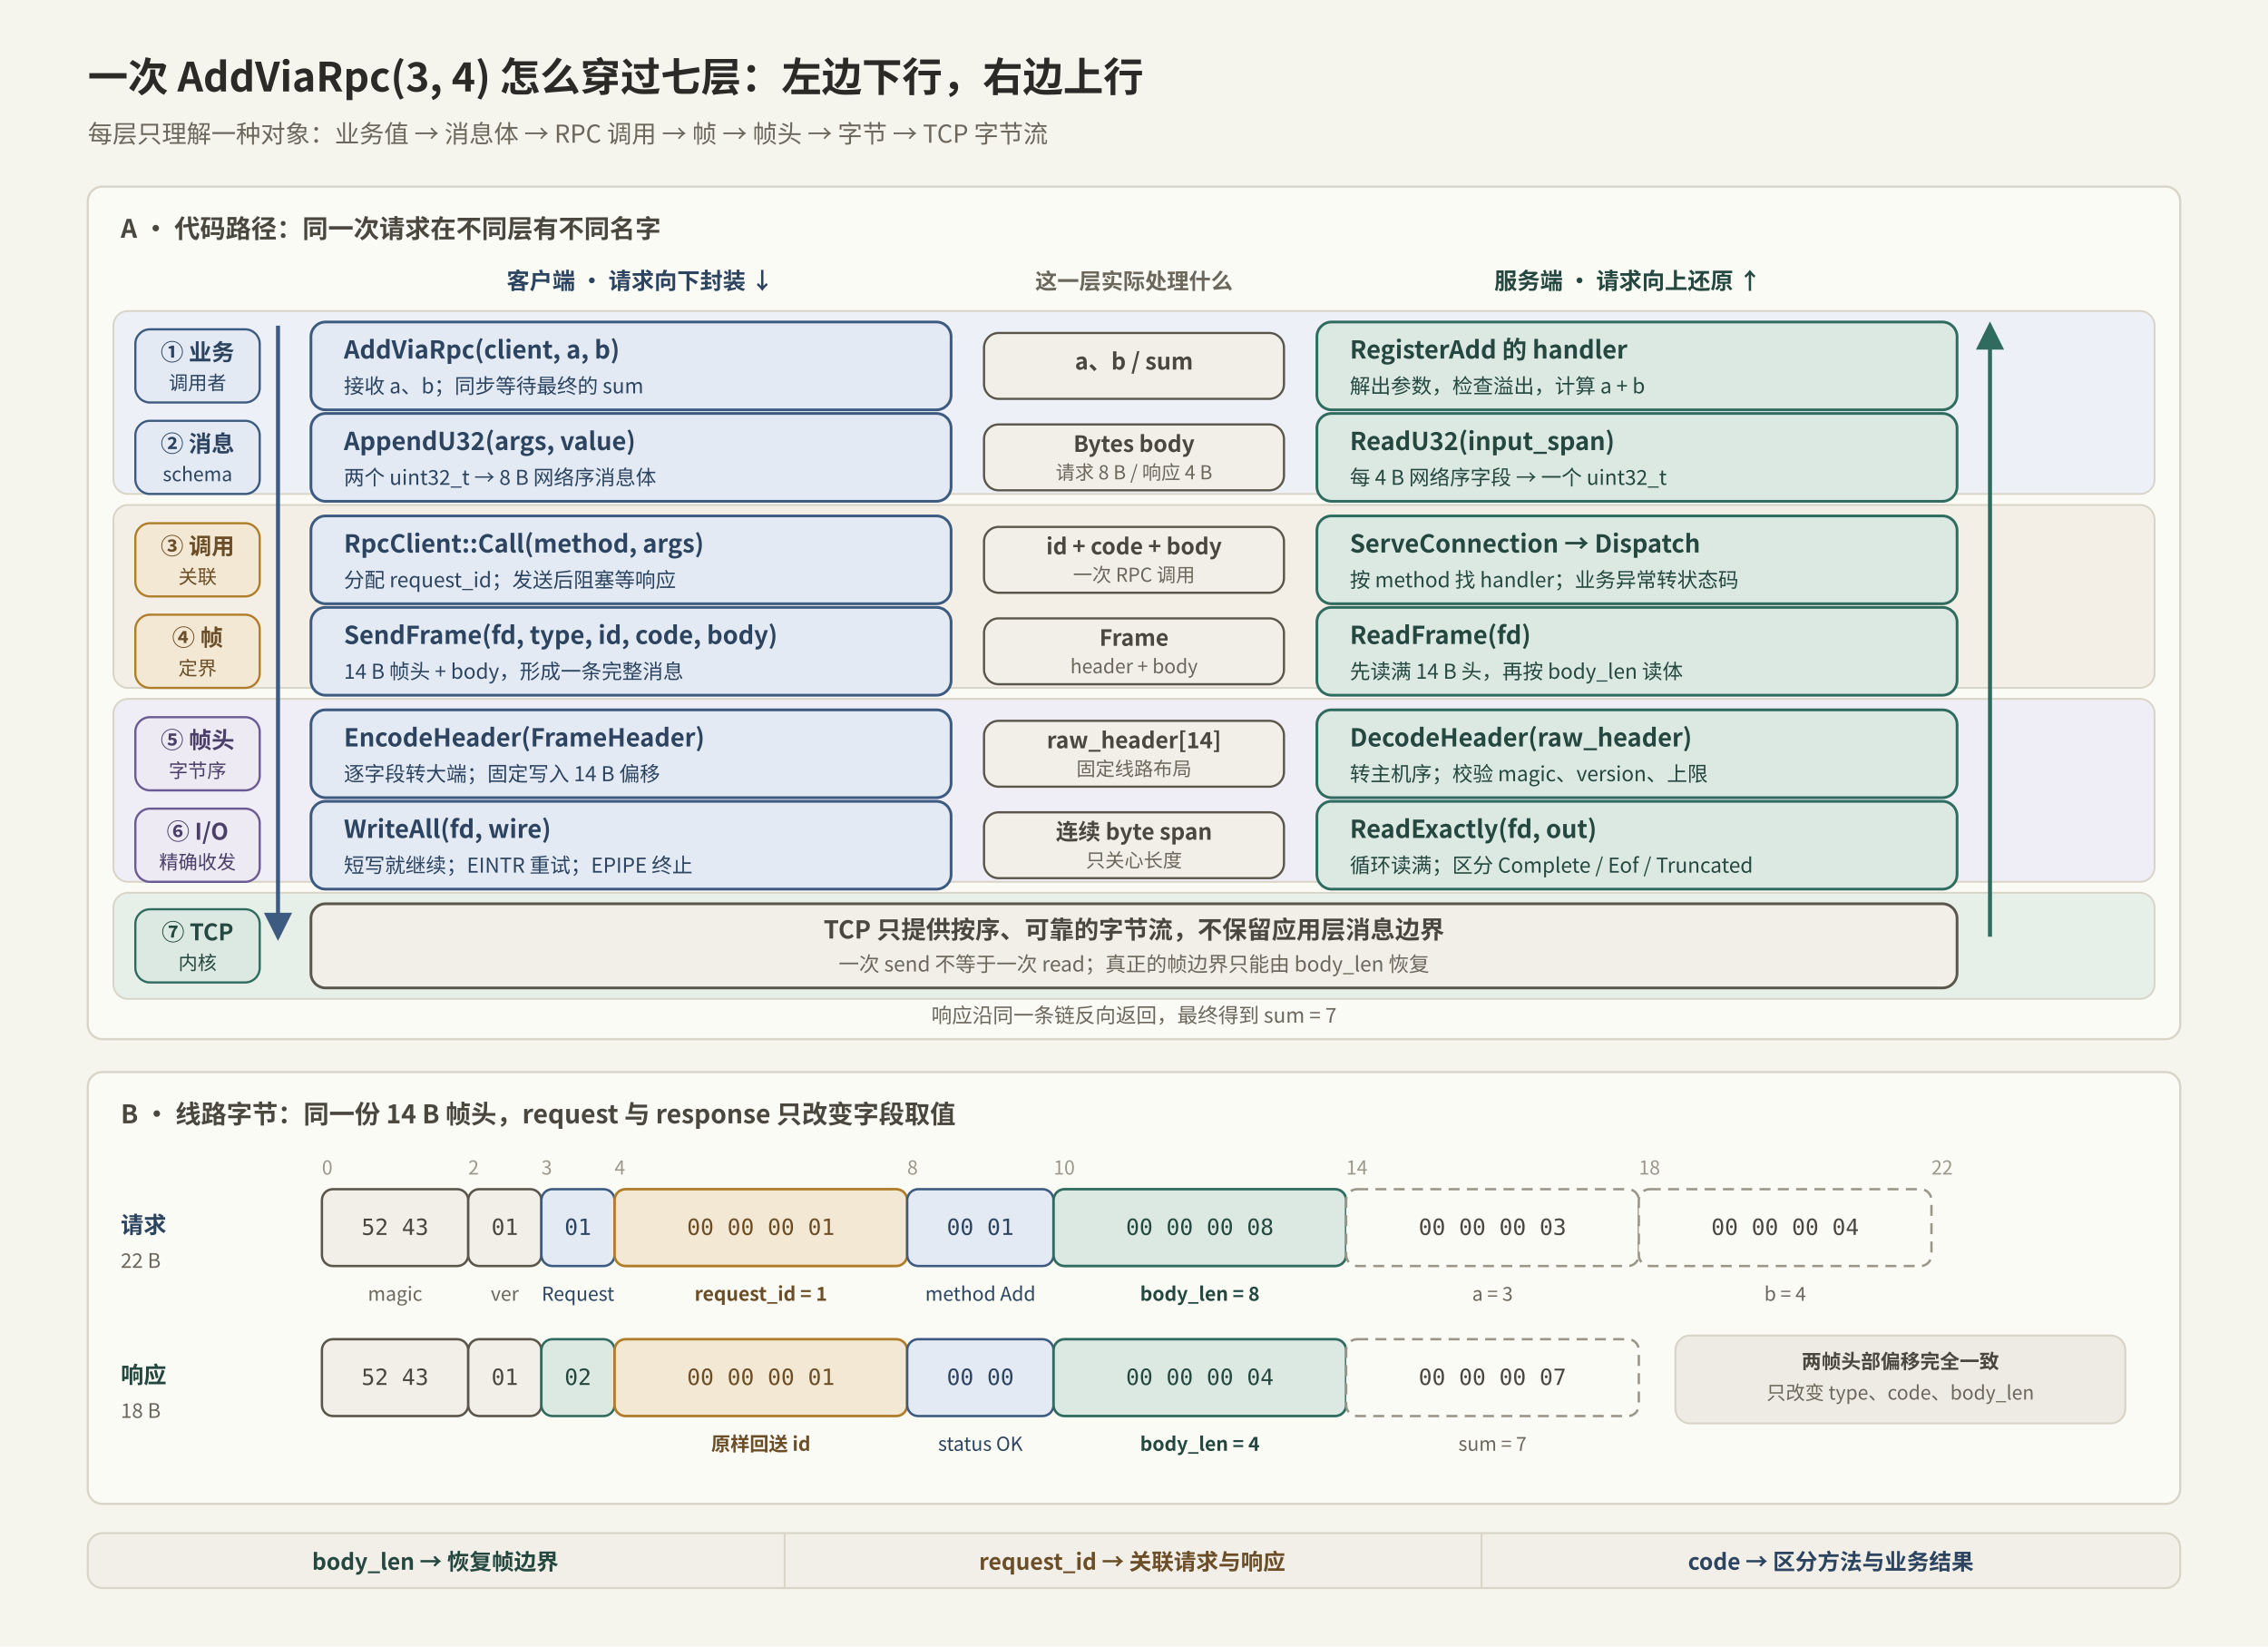
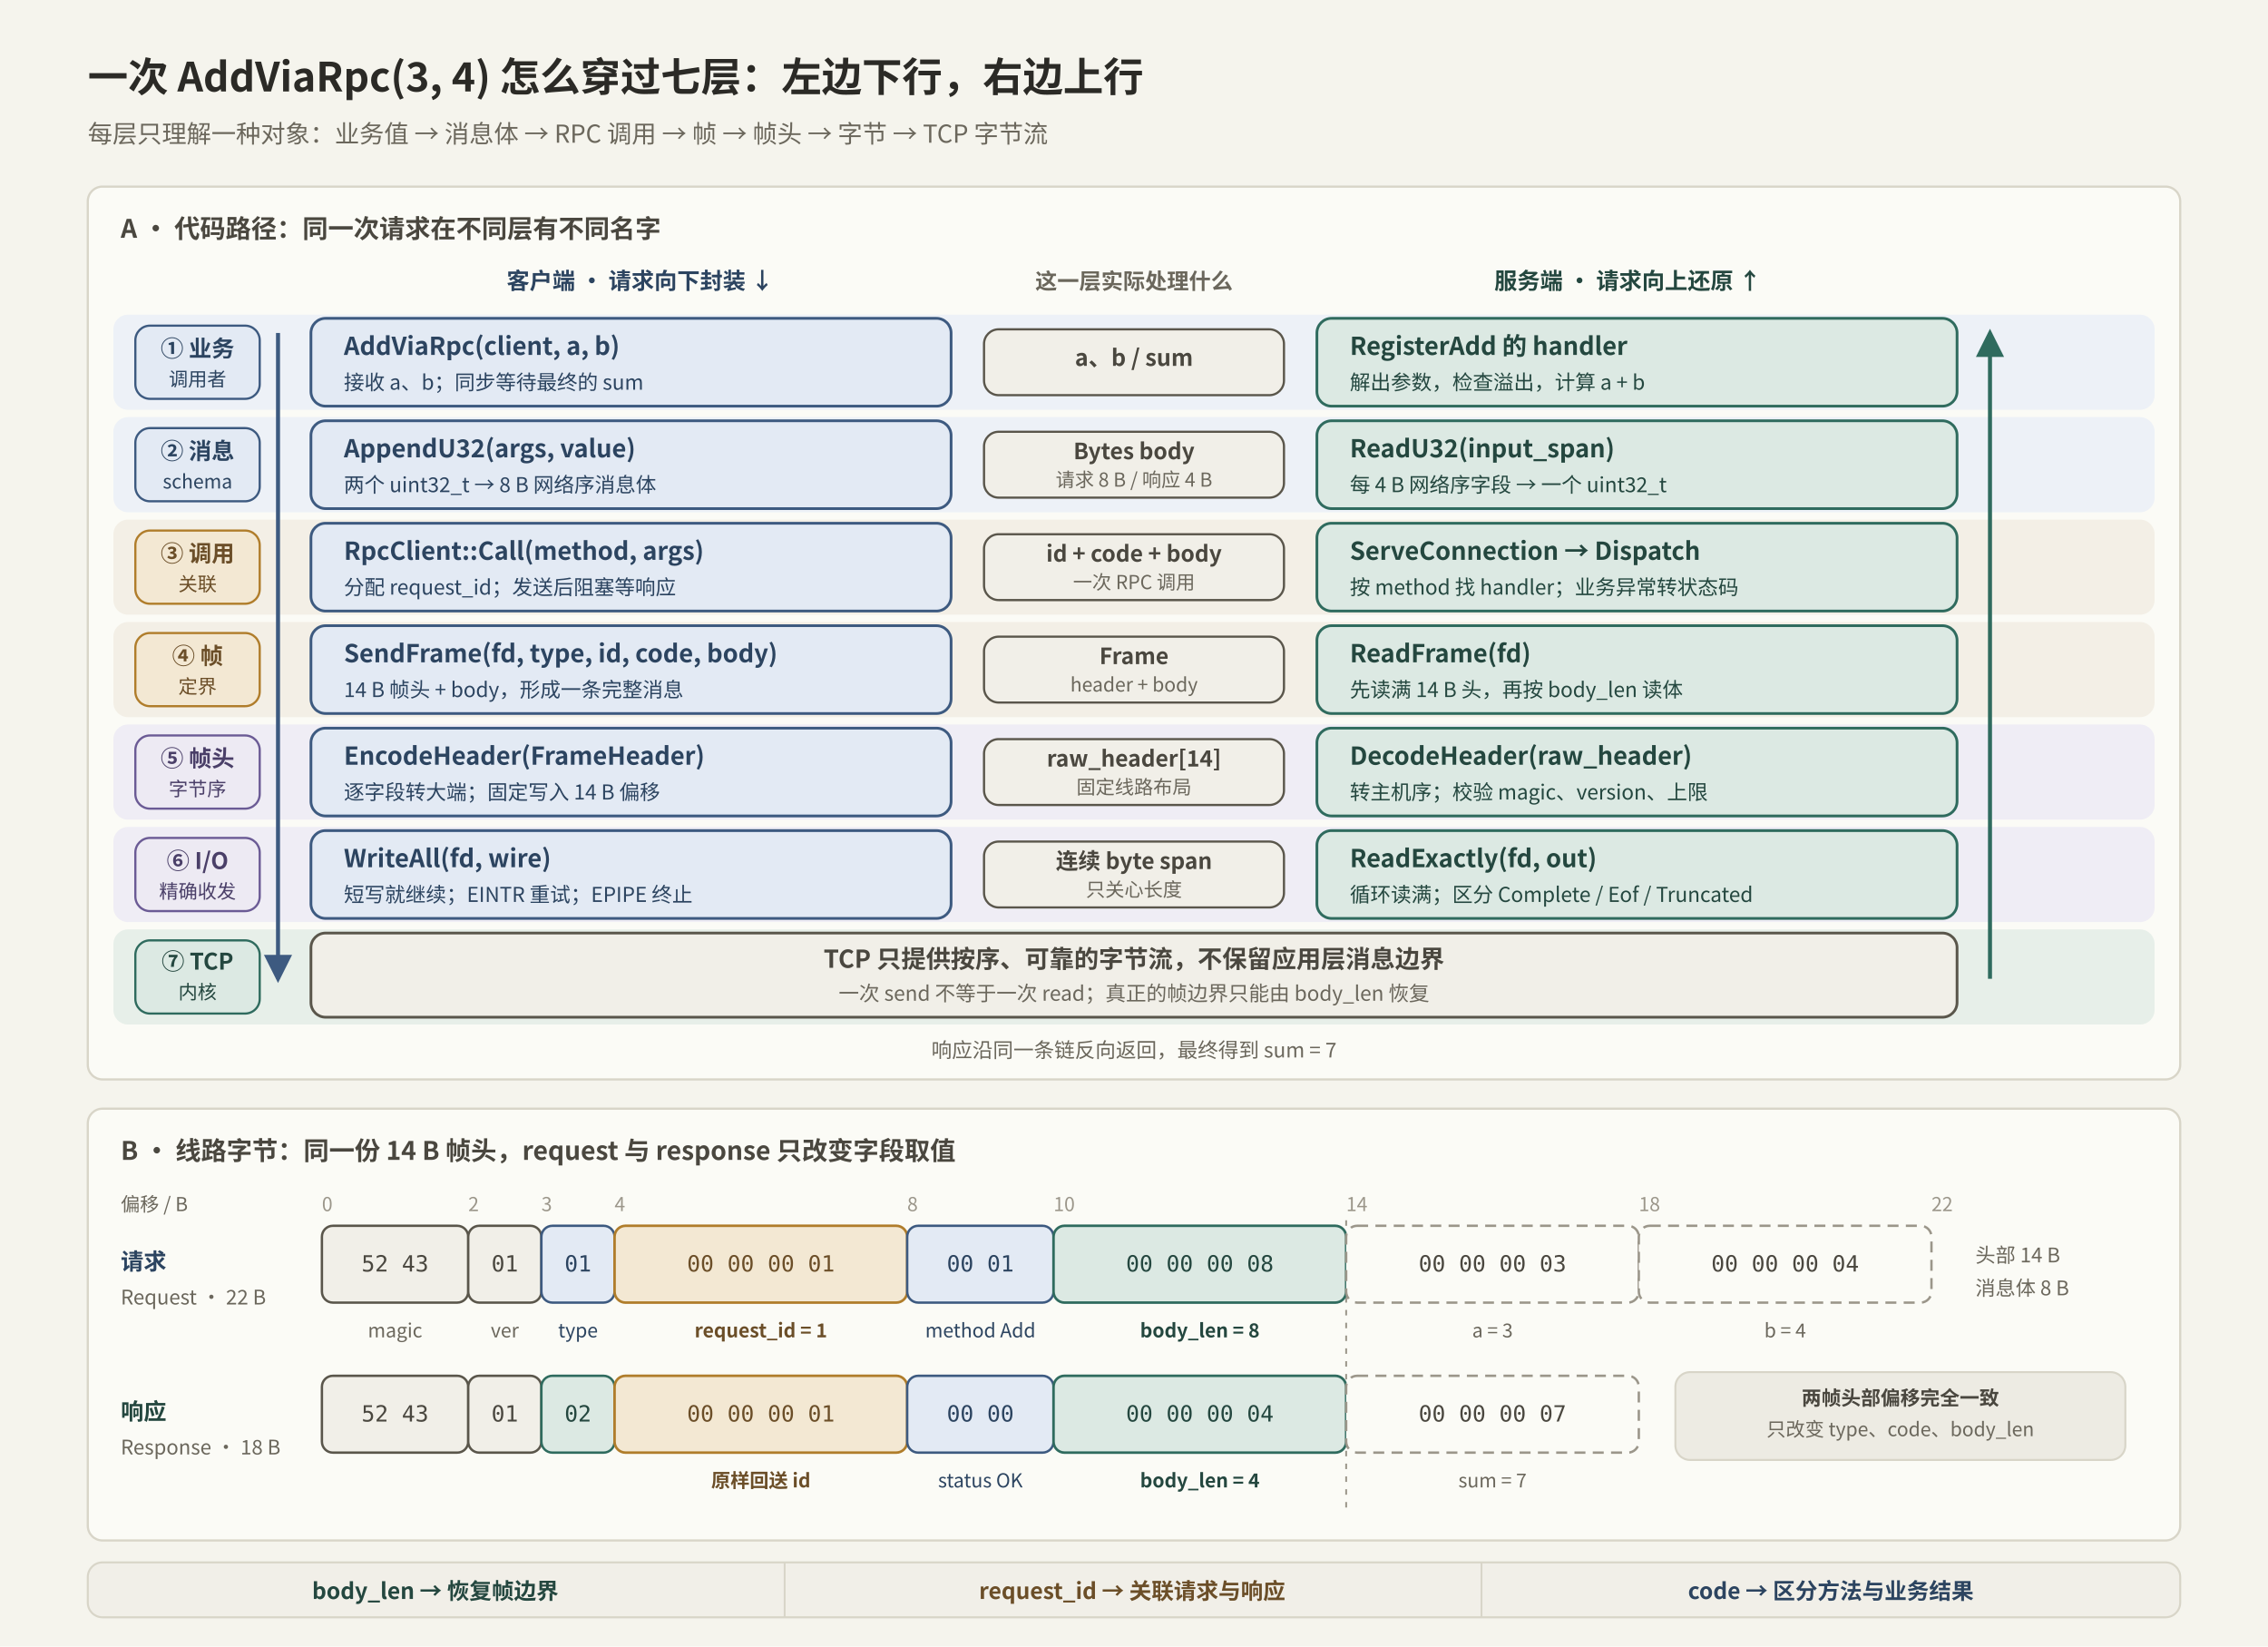
<svg xmlns="http://www.w3.org/2000/svg" viewBox="0 0 1240 900" font-family="'PingFang SC','Hiragino Sans GB','Microsoft YaHei','Noto Sans CJK SC',sans-serif">
  <defs>
    <marker id="arr-blue" viewBox="0 0 10 10" refX="8.5" refY="5" markerWidth="7" markerHeight="7" orient="auto-start-reverse">
      <path d="M0,0 L10,5 L0,10 z" fill="#3D5A80" />
    </marker>
    <marker id="arr-green" viewBox="0 0 10 10" refX="8.5" refY="5" markerWidth="7" markerHeight="7" orient="auto-start-reverse">
      <path d="M0,0 L10,5 L0,10 z" fill="#2F6B5E" />
    </marker>
    <marker id="arr-neutral" viewBox="0 0 10 10" refX="8.5" refY="5" markerWidth="7" markerHeight="7" orient="auto-start-reverse">
      <path d="M0,0 L10,5 L0,10 z" fill="#5A564B" />
    </marker>
  </defs>
  <rect x="0" y="0" width="1240" height="900" fill="rgb(245, 244, 237)" />
  <text x="48" y="50" font-size="22" font-weight="700" fill="#2B2A26">一次 AddViaRpc(3, 4) 怎么穿过七层：左边下行，右边上行</text>
  <text x="48" y="78" font-size="13.5" fill="#6B675C">每层只理解一种对象：业务值 → 消息体 → RPC 调用 → 帧 → 帧头 → 字节 → TCP 字节流</text>
-   <rect x="48" y="102" width="1144" height="466" rx="8" fill="#FBFBF6" stroke="#D8D5C8" stroke-width="1.2" />
+   <rect x="48" y="102" width="1144" height="488" rx="8" fill="#FBFBF6" stroke="#D8D5C8" stroke-width="1.2" />
  <text x="66" y="130" font-size="14" font-weight="700" fill="#4A473F">A · 代码路径：同一次请求在不同层有不同名字</text>
  <text x="350" y="158" font-size="12.5" font-weight="700" fill="#2C4460" text-anchor="middle">客户端 · 请求向下封装 ↓</text>
  <text x="620" y="158" font-size="12" font-weight="700" fill="#6B675C" text-anchor="middle">这一层实际处理什么</text>
  <text x="890" y="158" font-size="12.5" font-weight="700" fill="#24473F" text-anchor="middle">服务端 · 请求向上还原 ↑</text>
-   <rect x="62" y="170" width="1116" height="100" rx="8" fill="#EDF1F7" stroke="#D8D5C8" stroke-width="1" />
-   <rect x="62" y="276" width="1116" height="100" rx="8" fill="#F3EFE6" stroke="#D8D5C8" stroke-width="1" />
-   <rect x="62" y="382" width="1116" height="100" rx="8" fill="#EFEDF5" stroke="#D8D5C8" stroke-width="1" />
-   <rect x="62" y="488" width="1116" height="58" rx="8" fill="#E7EFE9" stroke="#D8D5C8" stroke-width="1" />
-   <line x1="152" y1="178" x2="152" y2="512" stroke="#3D5A80" stroke-width="2.2" marker-end="url(#arr-blue)" />
-   <line x1="1088" y1="512" x2="1088" y2="178" stroke="#2F6B5E" stroke-width="2.2" marker-end="url(#arr-green)" />
-   <rect x="74" y="180" width="68" height="40" rx="8" fill="#E3EAF4" stroke="#3D5A80" stroke-width="1.2" />
-   <text x="108" y="197" font-size="12.5" font-weight="700" fill="#2C4460" text-anchor="middle">① 业务</text>
-   <text x="108" y="213" font-size="10.5" fill="#2C4460" text-anchor="middle">调用者</text>
-   <rect x="170" y="176" width="350" height="48" rx="8" fill="#E3EAF4" stroke="#3D5A80" stroke-width="1.5" />
-   <text x="188" y="196" font-size="13.5" font-weight="700" fill="#2C4460">AddViaRpc(client, a, b)</text>
-   <text x="188" y="215" font-size="11.2" fill="#2C4460">接收 a、b；同步等待最终的 sum</text>
-   <rect x="538" y="182" width="164" height="36" rx="8" fill="#F1EFE8" stroke="#5A564B" stroke-width="1.2" />
-   <text x="620" y="202" font-size="12.5" font-weight="700" fill="#4A473F" text-anchor="middle">a、b / sum</text>
-   <rect x="720" y="176" width="350" height="48" rx="8" fill="#DCE9E3" stroke="#2F6B5E" stroke-width="1.5" />
-   <text x="738" y="196" font-size="13.5" font-weight="700" fill="#24473F">RegisterAdd 的 handler</text>
-   <text x="738" y="215" font-size="11.2" fill="#24473F">解出参数，检查溢出，计算 a + b</text>
-   <rect x="74" y="230" width="68" height="40" rx="8" fill="#E3EAF4" stroke="#3D5A80" stroke-width="1.2" />
-   <text x="108" y="247" font-size="12.5" font-weight="700" fill="#2C4460" text-anchor="middle">② 消息</text>
-   <text x="108" y="263" font-size="10.5" fill="#2C4460" text-anchor="middle">schema</text>
-   <rect x="170" y="226" width="350" height="48" rx="8" fill="#E3EAF4" stroke="#3D5A80" stroke-width="1.5" />
-   <text x="188" y="246" font-size="13.5" font-weight="700" fill="#2C4460">AppendU32(args, value)</text>
-   <text x="188" y="265" font-size="11.2" fill="#2C4460">两个 uint32_t → 8 B 网络序消息体</text>
-   <rect x="538" y="232" width="164" height="36" rx="8" fill="#F1EFE8" stroke="#5A564B" stroke-width="1.2" />
-   <text x="620" y="247" font-size="12.2" font-weight="700" fill="#4A473F" text-anchor="middle">Bytes body</text>
-   <text x="620" y="262" font-size="10.5" fill="#6B675C" text-anchor="middle">请求 8 B / 响应 4 B</text>
-   <rect x="720" y="226" width="350" height="48" rx="8" fill="#DCE9E3" stroke="#2F6B5E" stroke-width="1.5" />
-   <text x="738" y="246" font-size="13.5" font-weight="700" fill="#24473F">ReadU32(input_span)</text>
-   <text x="738" y="265" font-size="11.2" fill="#24473F">每 4 B 网络序字段 → 一个 uint32_t</text>
-   <rect x="74" y="286" width="68" height="40" rx="8" fill="#F3E8D3" stroke="#B07D2B" stroke-width="1.2" />
-   <text x="108" y="303" font-size="12.5" font-weight="700" fill="#6B4E28" text-anchor="middle">③ 调用</text>
-   <text x="108" y="319" font-size="10.5" fill="#6B4E28" text-anchor="middle">关联</text>
-   <rect x="170" y="282" width="350" height="48" rx="8" fill="#E3EAF4" stroke="#3D5A80" stroke-width="1.5" />
-   <text x="188" y="302" font-size="13.5" font-weight="700" fill="#2C4460">RpcClient::Call(method, args)</text>
-   <text x="188" y="321" font-size="11.2" fill="#2C4460">分配 request_id；发送后阻塞等响应</text>
-   <rect x="538" y="288" width="164" height="36" rx="8" fill="#F1EFE8" stroke="#5A564B" stroke-width="1.2" />
-   <text x="620" y="303" font-size="12.2" font-weight="700" fill="#4A473F" text-anchor="middle">id + code + body</text>
-   <text x="620" y="318" font-size="10.5" fill="#6B675C" text-anchor="middle">一次 RPC 调用</text>
-   <rect x="720" y="282" width="350" height="48" rx="8" fill="#DCE9E3" stroke="#2F6B5E" stroke-width="1.5" />
-   <text x="738" y="302" font-size="13.5" font-weight="700" fill="#24473F">ServeConnection → Dispatch</text>
-   <text x="738" y="321" font-size="11.2" fill="#24473F">按 method 找 handler；业务异常转状态码</text>
-   <rect x="74" y="336" width="68" height="40" rx="8" fill="#F3E8D3" stroke="#B07D2B" stroke-width="1.2" />
-   <text x="108" y="353" font-size="12.5" font-weight="700" fill="#6B4E28" text-anchor="middle">④ 帧</text>
-   <text x="108" y="369" font-size="10.5" fill="#6B4E28" text-anchor="middle">定界</text>
-   <rect x="170" y="332" width="350" height="48" rx="8" fill="#E3EAF4" stroke="#3D5A80" stroke-width="1.5" />
-   <text x="188" y="352" font-size="13.5" font-weight="700" fill="#2C4460">SendFrame(fd, type, id, code, body)</text>
-   <text x="188" y="371" font-size="11.2" fill="#2C4460">14 B 帧头 + body，形成一条完整消息</text>
-   <rect x="538" y="338" width="164" height="36" rx="8" fill="#F1EFE8" stroke="#5A564B" stroke-width="1.2" />
-   <text x="620" y="353" font-size="12.2" font-weight="700" fill="#4A473F" text-anchor="middle">Frame</text>
-   <text x="620" y="368" font-size="10.5" fill="#6B675C" text-anchor="middle">header + body</text>
-   <rect x="720" y="332" width="350" height="48" rx="8" fill="#DCE9E3" stroke="#2F6B5E" stroke-width="1.5" />
-   <text x="738" y="352" font-size="13.5" font-weight="700" fill="#24473F">ReadFrame(fd)</text>
-   <text x="738" y="371" font-size="11.2" fill="#24473F">先读满 14 B 头，再按 body_len 读体</text>
-   <rect x="74" y="392" width="68" height="40" rx="8" fill="#EDEAF3" stroke="#6B5B95" stroke-width="1.2" />
-   <text x="108" y="409" font-size="12.5" font-weight="700" fill="#4A3F68" text-anchor="middle">⑤ 帧头</text>
-   <text x="108" y="425" font-size="10.5" fill="#4A3F68" text-anchor="middle">字节序</text>
-   <rect x="170" y="388" width="350" height="48" rx="8" fill="#E3EAF4" stroke="#3D5A80" stroke-width="1.5" />
-   <text x="188" y="408" font-size="13.5" font-weight="700" fill="#2C4460">EncodeHeader(FrameHeader)</text>
-   <text x="188" y="427" font-size="11.2" fill="#2C4460">逐字段转大端；固定写入 14 B 偏移</text>
-   <rect x="538" y="394" width="164" height="36" rx="8" fill="#F1EFE8" stroke="#5A564B" stroke-width="1.2" />
-   <text x="620" y="409" font-size="12.2" font-weight="700" fill="#4A473F" text-anchor="middle">raw_header[14]</text>
-   <text x="620" y="424" font-size="10.5" fill="#6B675C" text-anchor="middle">固定线路布局</text>
-   <rect x="720" y="388" width="350" height="48" rx="8" fill="#DCE9E3" stroke="#2F6B5E" stroke-width="1.5" />
-   <text x="738" y="408" font-size="13.5" font-weight="700" fill="#24473F">DecodeHeader(raw_header)</text>
-   <text x="738" y="427" font-size="11.2" fill="#24473F">转主机序；校验 magic、version、上限</text>
-   <rect x="74" y="442" width="68" height="40" rx="8" fill="#EDEAF3" stroke="#6B5B95" stroke-width="1.2" />
-   <text x="108" y="459" font-size="12.5" font-weight="700" fill="#4A3F68" text-anchor="middle">⑥ I/O</text>
-   <text x="108" y="475" font-size="10.5" fill="#4A3F68" text-anchor="middle">精确收发</text>
-   <rect x="170" y="438" width="350" height="48" rx="8" fill="#E3EAF4" stroke="#3D5A80" stroke-width="1.5" />
-   <text x="188" y="458" font-size="13.5" font-weight="700" fill="#2C4460">WriteAll(fd, wire)</text>
-   <text x="188" y="477" font-size="11.2" fill="#2C4460">短写就继续；EINTR 重试；EPIPE 终止</text>
-   <rect x="538" y="444" width="164" height="36" rx="8" fill="#F1EFE8" stroke="#5A564B" stroke-width="1.2" />
-   <text x="620" y="459" font-size="12.2" font-weight="700" fill="#4A473F" text-anchor="middle">连续 byte span</text>
-   <text x="620" y="474" font-size="10.5" fill="#6B675C" text-anchor="middle">只关心长度</text>
-   <rect x="720" y="438" width="350" height="48" rx="8" fill="#DCE9E3" stroke="#2F6B5E" stroke-width="1.5" />
-   <text x="738" y="458" font-size="13.5" font-weight="700" fill="#24473F">ReadExactly(fd, out)</text>
-   <text x="738" y="477" font-size="11.2" fill="#24473F">循环读满；区分 Complete / Eof / Truncated</text>
-   <rect x="74" y="497" width="68" height="40" rx="8" fill="#DCE9E3" stroke="#2F6B5E" stroke-width="1.2" />
-   <text x="108" y="514" font-size="12.5" font-weight="700" fill="#24473F" text-anchor="middle">⑦ TCP</text>
-   <text x="108" y="530" font-size="10.5" fill="#24473F" text-anchor="middle">内核</text>
-   <rect x="170" y="494" width="900" height="46" rx="8" fill="#F1EFE8" stroke="#5A564B" stroke-width="1.5" />
-   <text x="620" y="513" font-size="13.5" font-weight="700" fill="#4A473F" text-anchor="middle">TCP 只提供按序、可靠的字节流，不保留应用层消息边界</text>
-   <text x="620" y="531" font-size="11.2" fill="#6B675C" text-anchor="middle">一次 send 不等于一次 read；真正的帧边界只能由 body_len 恢复</text>
-   <text x="620" y="559" font-size="11.2" fill="#6B675C" text-anchor="middle">响应沿同一条链反向返回，最终得到 sum = 7</text>
-   <rect x="48" y="586" width="1144" height="236" rx="8" fill="#FBFBF6" stroke="#D8D5C8" stroke-width="1.2" />
-   <text x="66" y="614" font-size="14" font-weight="700" fill="#4A473F">B · 线路字节：同一份 14 B 帧头，request 与 response 只改变字段取值</text>
-   <text x="176" y="642" font-size="10.5" fill="#9B968A">0</text>
-   <text x="256" y="642" font-size="10.5" fill="#9B968A">2</text>
-   <text x="296" y="642" font-size="10.5" fill="#9B968A">3</text>
-   <text x="336" y="642" font-size="10.5" fill="#9B968A">4</text>
-   <text x="496" y="642" font-size="10.5" fill="#9B968A">8</text>
-   <text x="576" y="642" font-size="10.5" fill="#9B968A">10</text>
-   <text x="736" y="642" font-size="10.5" fill="#9B968A">14</text>
-   <text x="896" y="642" font-size="10.5" fill="#9B968A">18</text>
-   <text x="1056" y="642" font-size="10.5" fill="#9B968A">22</text>
-   <text x="66" y="674" font-size="12.5" font-weight="700" fill="#2C4460">请求</text>
-   <text x="66" y="693" font-size="11" fill="#6B675C">22 B</text>
-   <rect x="176" y="650" width="80" height="42" rx="6" fill="#F1EFE8" stroke="#5A564B" stroke-width="1.3" />
-   <text x="216" y="675" font-size="12.2" font-family="ui-monospace,Menlo,Consolas,monospace" fill="#4A473F" text-anchor="middle">52 43</text>
-   <text x="216" y="711" font-size="10.5" fill="#6B675C" text-anchor="middle">magic</text>
-   <rect x="256" y="650" width="40" height="42" rx="6" fill="#F1EFE8" stroke="#5A564B" stroke-width="1.3" />
-   <text x="276" y="675" font-size="12.2" font-family="ui-monospace,Menlo,Consolas,monospace" fill="#4A473F" text-anchor="middle">01</text>
-   <text x="276" y="711" font-size="10.5" fill="#6B675C" text-anchor="middle">ver</text>
-   <rect x="296" y="650" width="40" height="42" rx="6" fill="#E3EAF4" stroke="#3D5A80" stroke-width="1.3" />
-   <text x="316" y="675" font-size="12.2" font-family="ui-monospace,Menlo,Consolas,monospace" fill="#2C4460" text-anchor="middle">01</text>
-   <text x="316" y="711" font-size="10.5" fill="#2C4460" text-anchor="middle">Request</text>
-   <rect x="336" y="650" width="160" height="42" rx="6" fill="#F3E8D3" stroke="#B07D2B" stroke-width="1.4" />
-   <text x="416" y="675" font-size="12.2" font-family="ui-monospace,Menlo,Consolas,monospace" fill="#6B4E28" text-anchor="middle">00 00 00 01</text>
-   <text x="416" y="711" font-size="10.5" font-weight="700" fill="#6B4E28" text-anchor="middle">request_id = 1</text>
-   <rect x="496" y="650" width="80" height="42" rx="6" fill="#E3EAF4" stroke="#3D5A80" stroke-width="1.3" />
-   <text x="536" y="675" font-size="12.2" font-family="ui-monospace,Menlo,Consolas,monospace" fill="#2C4460" text-anchor="middle">00 01</text>
-   <text x="536" y="711" font-size="10.5" fill="#2C4460" text-anchor="middle">method Add</text>
-   <rect x="576" y="650" width="160" height="42" rx="6" fill="#DCE9E3" stroke="#2F6B5E" stroke-width="1.4" />
-   <text x="656" y="675" font-size="12.2" font-family="ui-monospace,Menlo,Consolas,monospace" fill="#24473F" text-anchor="middle">00 00 00 08</text>
-   <text x="656" y="711" font-size="10.5" font-weight="700" fill="#24473F" text-anchor="middle">body_len = 8</text>
-   <rect x="736" y="650" width="160" height="42" rx="6" fill="#FBFBF6" stroke="#9B968A" stroke-width="1.3" stroke-dasharray="6 4" />
-   <text x="816" y="675" font-size="12.2" font-family="ui-monospace,Menlo,Consolas,monospace" fill="#4A473F" text-anchor="middle">00 00 00 03</text>
-   <text x="816" y="711" font-size="10.5" fill="#6B675C" text-anchor="middle">a = 3</text>
-   <rect x="896" y="650" width="160" height="42" rx="6" fill="#FBFBF6" stroke="#9B968A" stroke-width="1.3" stroke-dasharray="6 4" />
-   <text x="976" y="675" font-size="12.2" font-family="ui-monospace,Menlo,Consolas,monospace" fill="#4A473F" text-anchor="middle">00 00 00 04</text>
-   <text x="976" y="711" font-size="10.5" fill="#6B675C" text-anchor="middle">b = 4</text>
-   <text x="66" y="756" font-size="12.5" font-weight="700" fill="#24473F">响应</text>
-   <text x="66" y="775" font-size="11" fill="#6B675C">18 B</text>
-   <rect x="176" y="732" width="80" height="42" rx="6" fill="#F1EFE8" stroke="#5A564B" stroke-width="1.3" />
-   <text x="216" y="757" font-size="12.2" font-family="ui-monospace,Menlo,Consolas,monospace" fill="#4A473F" text-anchor="middle">52 43</text>
-   <rect x="256" y="732" width="40" height="42" rx="6" fill="#F1EFE8" stroke="#5A564B" stroke-width="1.3" />
-   <text x="276" y="757" font-size="12.2" font-family="ui-monospace,Menlo,Consolas,monospace" fill="#4A473F" text-anchor="middle">01</text>
-   <rect x="296" y="732" width="40" height="42" rx="6" fill="#DCE9E3" stroke="#2F6B5E" stroke-width="1.3" />
-   <text x="316" y="757" font-size="12.2" font-family="ui-monospace,Menlo,Consolas,monospace" fill="#24473F" text-anchor="middle">02</text>
-   <rect x="336" y="732" width="160" height="42" rx="6" fill="#F3E8D3" stroke="#B07D2B" stroke-width="1.4" />
-   <text x="416" y="757" font-size="12.2" font-family="ui-monospace,Menlo,Consolas,monospace" fill="#6B4E28" text-anchor="middle">00 00 00 01</text>
-   <text x="416" y="793" font-size="10.5" font-weight="700" fill="#6B4E28" text-anchor="middle">原样回送 id</text>
-   <rect x="496" y="732" width="80" height="42" rx="6" fill="#E3EAF4" stroke="#3D5A80" stroke-width="1.3" />
-   <text x="536" y="757" font-size="12.2" font-family="ui-monospace,Menlo,Consolas,monospace" fill="#2C4460" text-anchor="middle">00 00</text>
-   <text x="536" y="793" font-size="10.5" fill="#2C4460" text-anchor="middle">status OK</text>
-   <rect x="576" y="732" width="160" height="42" rx="6" fill="#DCE9E3" stroke="#2F6B5E" stroke-width="1.4" />
-   <text x="656" y="757" font-size="12.2" font-family="ui-monospace,Menlo,Consolas,monospace" fill="#24473F" text-anchor="middle">00 00 00 04</text>
-   <text x="656" y="793" font-size="10.5" font-weight="700" fill="#24473F" text-anchor="middle">body_len = 4</text>
-   <rect x="736" y="732" width="160" height="42" rx="6" fill="#FBFBF6" stroke="#9B968A" stroke-width="1.3" stroke-dasharray="6 4" />
-   <text x="816" y="757" font-size="12.2" font-family="ui-monospace,Menlo,Consolas,monospace" fill="#4A473F" text-anchor="middle">00 00 00 07</text>
-   <text x="816" y="793" font-size="10.5" fill="#6B675C" text-anchor="middle">sum = 7</text>
-   <rect x="916" y="730" width="246" height="48" rx="8" fill="#EDEBE3" stroke="#D8D5C8" stroke-width="1.1" />
-   <text x="1039" y="748" font-size="10.8" font-weight="700" fill="#4A473F" text-anchor="middle">两帧头部偏移完全一致</text>
-   <text x="1039" y="765" font-size="10.5" fill="#6B675C" text-anchor="middle">只改变 type、code、body_len</text>
-   <rect x="48" y="838" width="1144" height="30" rx="8" fill="#F1EFE8" stroke="#D8D5C8" stroke-width="1.1" />
-   <line x1="429" y1="838" x2="429" y2="868" stroke="#D8D5C8" stroke-width="1" />
-   <line x1="810" y1="838" x2="810" y2="868" stroke="#D8D5C8" stroke-width="1" />
-   <text x="238" y="858" font-size="12.2" font-weight="700" fill="#24473F" text-anchor="middle">body_len → 恢复帧边界</text>
-   <text x="619" y="858" font-size="12.2" font-weight="700" fill="#6B4E28" text-anchor="middle">request_id → 关联请求与响应</text>
-   <text x="1001" y="858" font-size="12.2" font-weight="700" fill="#2C4460" text-anchor="middle">code → 区分方法与业务结果</text>
+   <rect x="62" y="172" width="1116" height="52" rx="8" fill="#EDF1F7" />
+   <rect x="62" y="228" width="1116" height="52" rx="8" fill="#EDF1F7" />
+   <rect x="62" y="284" width="1116" height="52" rx="8" fill="#F3EFE6" />
+   <rect x="62" y="340" width="1116" height="52" rx="8" fill="#F3EFE6" />
+   <rect x="62" y="396" width="1116" height="52" rx="8" fill="#EFEDF5" />
+   <rect x="62" y="452" width="1116" height="52" rx="8" fill="#EFEDF5" />
+   <rect x="62" y="508" width="1116" height="52" rx="8" fill="#E7EFE9" />
+   <line x1="152" y1="182" x2="152" y2="535" stroke="#3D5A80" stroke-width="2.2" marker-end="url(#arr-blue)" />
+   <line x1="1088" y1="535" x2="1088" y2="182" stroke="#2F6B5E" stroke-width="2.2" marker-end="url(#arr-green)" />
+   <rect x="74" y="178" width="68" height="40" rx="8" fill="#E3EAF4" stroke="#3D5A80" stroke-width="1.2" />
+   <text x="108" y="195" font-size="12.5" font-weight="700" fill="#2C4460" text-anchor="middle">① 业务</text>
+   <text x="108" y="211" font-size="10.5" fill="#2C4460" text-anchor="middle">调用者</text>
+   <rect x="170" y="174" width="350" height="48" rx="8" fill="#E3EAF4" stroke="#3D5A80" stroke-width="1.5" />
+   <text x="188" y="194" font-size="13.5" font-weight="700" fill="#2C4460">AddViaRpc(client, a, b)</text>
+   <text x="188" y="213" font-size="11.2" fill="#2C4460">接收 a、b；同步等待最终的 sum</text>
+   <rect x="538" y="180" width="164" height="36" rx="8" fill="#F1EFE8" stroke="#5A564B" stroke-width="1.2" />
+   <text x="620" y="200" font-size="12.5" font-weight="700" fill="#4A473F" text-anchor="middle">a、b / sum</text>
+   <rect x="720" y="174" width="350" height="48" rx="8" fill="#DCE9E3" stroke="#2F6B5E" stroke-width="1.5" />
+   <text x="738" y="194" font-size="13.5" font-weight="700" fill="#24473F">RegisterAdd 的 handler</text>
+   <text x="738" y="213" font-size="11.2" fill="#24473F">解出参数，检查溢出，计算 a + b</text>
+   <rect x="74" y="234" width="68" height="40" rx="8" fill="#E3EAF4" stroke="#3D5A80" stroke-width="1.2" />
+   <text x="108" y="251" font-size="12.5" font-weight="700" fill="#2C4460" text-anchor="middle">② 消息</text>
+   <text x="108" y="267" font-size="10.5" fill="#2C4460" text-anchor="middle">schema</text>
+   <rect x="170" y="230" width="350" height="48" rx="8" fill="#E3EAF4" stroke="#3D5A80" stroke-width="1.5" />
+   <text x="188" y="250" font-size="13.5" font-weight="700" fill="#2C4460">AppendU32(args, value)</text>
+   <text x="188" y="269" font-size="11.2" fill="#2C4460">两个 uint32_t → 8 B 网络序消息体</text>
+   <rect x="538" y="236" width="164" height="36" rx="8" fill="#F1EFE8" stroke="#5A564B" stroke-width="1.2" />
+   <text x="620" y="251" font-size="12.2" font-weight="700" fill="#4A473F" text-anchor="middle">Bytes body</text>
+   <text x="620" y="266" font-size="10.5" fill="#6B675C" text-anchor="middle">请求 8 B / 响应 4 B</text>
+   <rect x="720" y="230" width="350" height="48" rx="8" fill="#DCE9E3" stroke="#2F6B5E" stroke-width="1.5" />
+   <text x="738" y="250" font-size="13.5" font-weight="700" fill="#24473F">ReadU32(input_span)</text>
+   <text x="738" y="269" font-size="11.2" fill="#24473F">每 4 B 网络序字段 → 一个 uint32_t</text>
+   <rect x="74" y="290" width="68" height="40" rx="8" fill="#F3E8D3" stroke="#B07D2B" stroke-width="1.2" />
+   <text x="108" y="307" font-size="12.5" font-weight="700" fill="#6B4E28" text-anchor="middle">③ 调用</text>
+   <text x="108" y="323" font-size="10.5" fill="#6B4E28" text-anchor="middle">关联</text>
+   <rect x="170" y="286" width="350" height="48" rx="8" fill="#E3EAF4" stroke="#3D5A80" stroke-width="1.5" />
+   <text x="188" y="306" font-size="13.5" font-weight="700" fill="#2C4460">RpcClient::Call(method, args)</text>
+   <text x="188" y="325" font-size="11.2" fill="#2C4460">分配 request_id；发送后阻塞等响应</text>
+   <rect x="538" y="292" width="164" height="36" rx="8" fill="#F1EFE8" stroke="#5A564B" stroke-width="1.2" />
+   <text x="620" y="307" font-size="12.2" font-weight="700" fill="#4A473F" text-anchor="middle">id + code + body</text>
+   <text x="620" y="322" font-size="10.5" fill="#6B675C" text-anchor="middle">一次 RPC 调用</text>
+   <rect x="720" y="286" width="350" height="48" rx="8" fill="#DCE9E3" stroke="#2F6B5E" stroke-width="1.5" />
+   <text x="738" y="306" font-size="13.5" font-weight="700" fill="#24473F">ServeConnection → Dispatch</text>
+   <text x="738" y="325" font-size="11.2" fill="#24473F">按 method 找 handler；业务异常转状态码</text>
+   <rect x="74" y="346" width="68" height="40" rx="8" fill="#F3E8D3" stroke="#B07D2B" stroke-width="1.2" />
+   <text x="108" y="363" font-size="12.5" font-weight="700" fill="#6B4E28" text-anchor="middle">④ 帧</text>
+   <text x="108" y="379" font-size="10.5" fill="#6B4E28" text-anchor="middle">定界</text>
+   <rect x="170" y="342" width="350" height="48" rx="8" fill="#E3EAF4" stroke="#3D5A80" stroke-width="1.5" />
+   <text x="188" y="362" font-size="13.5" font-weight="700" fill="#2C4460">SendFrame(fd, type, id, code, body)</text>
+   <text x="188" y="381" font-size="11.2" fill="#2C4460">14 B 帧头 + body，形成一条完整消息</text>
+   <rect x="538" y="348" width="164" height="36" rx="8" fill="#F1EFE8" stroke="#5A564B" stroke-width="1.2" />
+   <text x="620" y="363" font-size="12.2" font-weight="700" fill="#4A473F" text-anchor="middle">Frame</text>
+   <text x="620" y="378" font-size="10.5" fill="#6B675C" text-anchor="middle">header + body</text>
+   <rect x="720" y="342" width="350" height="48" rx="8" fill="#DCE9E3" stroke="#2F6B5E" stroke-width="1.5" />
+   <text x="738" y="362" font-size="13.5" font-weight="700" fill="#24473F">ReadFrame(fd)</text>
+   <text x="738" y="381" font-size="11.2" fill="#24473F">先读满 14 B 头，再按 body_len 读体</text>
+   <rect x="74" y="402" width="68" height="40" rx="8" fill="#EDEAF3" stroke="#6B5B95" stroke-width="1.2" />
+   <text x="108" y="419" font-size="12.5" font-weight="700" fill="#4A3F68" text-anchor="middle">⑤ 帧头</text>
+   <text x="108" y="435" font-size="10.5" fill="#4A3F68" text-anchor="middle">字节序</text>
+   <rect x="170" y="398" width="350" height="48" rx="8" fill="#E3EAF4" stroke="#3D5A80" stroke-width="1.5" />
+   <text x="188" y="418" font-size="13.5" font-weight="700" fill="#2C4460">EncodeHeader(FrameHeader)</text>
+   <text x="188" y="437" font-size="11.2" fill="#2C4460">逐字段转大端；固定写入 14 B 偏移</text>
+   <rect x="538" y="404" width="164" height="36" rx="8" fill="#F1EFE8" stroke="#5A564B" stroke-width="1.2" />
+   <text x="620" y="419" font-size="12.2" font-weight="700" fill="#4A473F" text-anchor="middle">raw_header[14]</text>
+   <text x="620" y="434" font-size="10.5" fill="#6B675C" text-anchor="middle">固定线路布局</text>
+   <rect x="720" y="398" width="350" height="48" rx="8" fill="#DCE9E3" stroke="#2F6B5E" stroke-width="1.5" />
+   <text x="738" y="418" font-size="13.5" font-weight="700" fill="#24473F">DecodeHeader(raw_header)</text>
+   <text x="738" y="437" font-size="11.2" fill="#24473F">转主机序；校验 magic、version、上限</text>
+   <rect x="74" y="458" width="68" height="40" rx="8" fill="#EDEAF3" stroke="#6B5B95" stroke-width="1.2" />
+   <text x="108" y="475" font-size="12.5" font-weight="700" fill="#4A3F68" text-anchor="middle">⑥ I/O</text>
+   <text x="108" y="491" font-size="10.5" fill="#4A3F68" text-anchor="middle">精确收发</text>
+   <rect x="170" y="454" width="350" height="48" rx="8" fill="#E3EAF4" stroke="#3D5A80" stroke-width="1.5" />
+   <text x="188" y="474" font-size="13.5" font-weight="700" fill="#2C4460">WriteAll(fd, wire)</text>
+   <text x="188" y="493" font-size="11.2" fill="#2C4460">短写就继续；EINTR 重试；EPIPE 终止</text>
+   <rect x="538" y="460" width="164" height="36" rx="8" fill="#F1EFE8" stroke="#5A564B" stroke-width="1.2" />
+   <text x="620" y="475" font-size="12.2" font-weight="700" fill="#4A473F" text-anchor="middle">连续 byte span</text>
+   <text x="620" y="490" font-size="10.5" fill="#6B675C" text-anchor="middle">只关心长度</text>
+   <rect x="720" y="454" width="350" height="48" rx="8" fill="#DCE9E3" stroke="#2F6B5E" stroke-width="1.5" />
+   <text x="738" y="474" font-size="13.5" font-weight="700" fill="#24473F">ReadExactly(fd, out)</text>
+   <text x="738" y="493" font-size="11.2" fill="#24473F">循环读满；区分 Complete / Eof / Truncated</text>
+   <rect x="74" y="514" width="68" height="40" rx="8" fill="#DCE9E3" stroke="#2F6B5E" stroke-width="1.2" />
+   <text x="108" y="530" font-size="12.5" font-weight="700" fill="#24473F" text-anchor="middle">⑦ TCP</text>
+   <text x="108" y="546" font-size="10.5" fill="#24473F" text-anchor="middle">内核</text>
+   <rect x="170" y="510" width="900" height="46" rx="8" fill="#F1EFE8" stroke="#5A564B" stroke-width="1.5" />
+   <text x="620" y="529" font-size="13.5" font-weight="700" fill="#4A473F" text-anchor="middle">TCP 只提供按序、可靠的字节流，不保留应用层消息边界</text>
+   <text x="620" y="547" font-size="11.2" fill="#6B675C" text-anchor="middle">一次 send 不等于一次 read；真正的帧边界只能由 body_len 恢复</text>
+   <text x="620" y="578" font-size="11.2" fill="#6B675C" text-anchor="middle">响应沿同一条链反向返回，最终得到 sum = 7</text>
+   <rect x="48" y="606" width="1144" height="236" rx="8" fill="#FBFBF6" stroke="#D8D5C8" stroke-width="1.2" />
+   <text x="66" y="634" font-size="14" font-weight="700" fill="#4A473F">B · 线路字节：同一份 14 B 帧头，request 与 response 只改变字段取值</text>
+   <text x="66" y="662" font-size="10.5" fill="#6B675C">偏移 / B</text>
+   <text x="176" y="662" font-size="10.5" fill="#9B968A">0</text>
+   <text x="256" y="662" font-size="10.5" fill="#9B968A">2</text>
+   <text x="296" y="662" font-size="10.5" fill="#9B968A">3</text>
+   <text x="336" y="662" font-size="10.5" fill="#9B968A">4</text>
+   <text x="496" y="662" font-size="10.5" fill="#9B968A">8</text>
+   <text x="576" y="662" font-size="10.5" fill="#9B968A">10</text>
+   <text x="736" y="662" font-size="10.5" fill="#9B968A">14</text>
+   <text x="896" y="662" font-size="10.5" fill="#9B968A">18</text>
+   <text x="1056" y="662" font-size="10.5" fill="#9B968A">22</text>
+   <line x1="736" y1="667" x2="736" y2="824" stroke="#9B968A" stroke-width="1" stroke-dasharray="3 4" />
+   <text x="1080" y="690" font-size="11" fill="#6B675C">头部 14 B</text>
+   <text x="1080" y="708" font-size="11" fill="#6B675C">消息体 8 B</text>
+   <text x="66" y="694" font-size="12.5" font-weight="700" fill="#2C4460">请求</text>
+   <text x="66" y="713" font-size="11" fill="#6B675C">Request · 22 B</text>
+   <rect x="176" y="670" width="80" height="42" rx="6" fill="#F1EFE8" stroke="#5A564B" stroke-width="1.3" />
+   <text x="216" y="695" font-size="12.2" font-family="ui-monospace,Menlo,Consolas,monospace" fill="#4A473F" text-anchor="middle">52 43</text>
+   <text x="216" y="731" font-size="10.5" fill="#6B675C" text-anchor="middle">magic</text>
+   <rect x="256" y="670" width="40" height="42" rx="6" fill="#F1EFE8" stroke="#5A564B" stroke-width="1.3" />
+   <text x="276" y="695" font-size="12.2" font-family="ui-monospace,Menlo,Consolas,monospace" fill="#4A473F" text-anchor="middle">01</text>
+   <text x="276" y="731" font-size="10.5" fill="#6B675C" text-anchor="middle">ver</text>
+   <rect x="296" y="670" width="40" height="42" rx="6" fill="#E3EAF4" stroke="#3D5A80" stroke-width="1.3" />
+   <text x="316" y="695" font-size="12.2" font-family="ui-monospace,Menlo,Consolas,monospace" fill="#2C4460" text-anchor="middle">01</text>
+   <text x="316" y="731" font-size="10.5" fill="#2C4460" text-anchor="middle">type</text>
+   <rect x="336" y="670" width="160" height="42" rx="6" fill="#F3E8D3" stroke="#B07D2B" stroke-width="1.4" />
+   <text x="416" y="695" font-size="12.2" font-family="ui-monospace,Menlo,Consolas,monospace" fill="#6B4E28" text-anchor="middle">00 00 00 01</text>
+   <text x="416" y="731" font-size="10.5" font-weight="700" fill="#6B4E28" text-anchor="middle">request_id = 1</text>
+   <rect x="496" y="670" width="80" height="42" rx="6" fill="#E3EAF4" stroke="#3D5A80" stroke-width="1.3" />
+   <text x="536" y="695" font-size="12.2" font-family="ui-monospace,Menlo,Consolas,monospace" fill="#2C4460" text-anchor="middle">00 01</text>
+   <text x="536" y="731" font-size="10.5" fill="#2C4460" text-anchor="middle">method Add</text>
+   <rect x="576" y="670" width="160" height="42" rx="6" fill="#DCE9E3" stroke="#2F6B5E" stroke-width="1.4" />
+   <text x="656" y="695" font-size="12.2" font-family="ui-monospace,Menlo,Consolas,monospace" fill="#24473F" text-anchor="middle">00 00 00 08</text>
+   <text x="656" y="731" font-size="10.5" font-weight="700" fill="#24473F" text-anchor="middle">body_len = 8</text>
+   <rect x="736" y="670" width="160" height="42" rx="6" fill="#FBFBF6" stroke="#9B968A" stroke-width="1.3" stroke-dasharray="6 4" />
+   <text x="816" y="695" font-size="12.2" font-family="ui-monospace,Menlo,Consolas,monospace" fill="#4A473F" text-anchor="middle">00 00 00 03</text>
+   <text x="816" y="731" font-size="10.5" fill="#6B675C" text-anchor="middle">a = 3</text>
+   <rect x="896" y="670" width="160" height="42" rx="6" fill="#FBFBF6" stroke="#9B968A" stroke-width="1.3" stroke-dasharray="6 4" />
+   <text x="976" y="695" font-size="12.2" font-family="ui-monospace,Menlo,Consolas,monospace" fill="#4A473F" text-anchor="middle">00 00 00 04</text>
+   <text x="976" y="731" font-size="10.5" fill="#6B675C" text-anchor="middle">b = 4</text>
+   <text x="66" y="776" font-size="12.5" font-weight="700" fill="#24473F">响应</text>
+   <text x="66" y="795" font-size="11" fill="#6B675C">Response · 18 B</text>
+   <rect x="176" y="752" width="80" height="42" rx="6" fill="#F1EFE8" stroke="#5A564B" stroke-width="1.3" />
+   <text x="216" y="777" font-size="12.2" font-family="ui-monospace,Menlo,Consolas,monospace" fill="#4A473F" text-anchor="middle">52 43</text>
+   <rect x="256" y="752" width="40" height="42" rx="6" fill="#F1EFE8" stroke="#5A564B" stroke-width="1.3" />
+   <text x="276" y="777" font-size="12.2" font-family="ui-monospace,Menlo,Consolas,monospace" fill="#4A473F" text-anchor="middle">01</text>
+   <rect x="296" y="752" width="40" height="42" rx="6" fill="#DCE9E3" stroke="#2F6B5E" stroke-width="1.3" />
+   <text x="316" y="777" font-size="12.2" font-family="ui-monospace,Menlo,Consolas,monospace" fill="#24473F" text-anchor="middle">02</text>
+   <rect x="336" y="752" width="160" height="42" rx="6" fill="#F3E8D3" stroke="#B07D2B" stroke-width="1.4" />
+   <text x="416" y="777" font-size="12.2" font-family="ui-monospace,Menlo,Consolas,monospace" fill="#6B4E28" text-anchor="middle">00 00 00 01</text>
+   <text x="416" y="813" font-size="10.5" font-weight="700" fill="#6B4E28" text-anchor="middle">原样回送 id</text>
+   <rect x="496" y="752" width="80" height="42" rx="6" fill="#E3EAF4" stroke="#3D5A80" stroke-width="1.3" />
+   <text x="536" y="777" font-size="12.2" font-family="ui-monospace,Menlo,Consolas,monospace" fill="#2C4460" text-anchor="middle">00 00</text>
+   <text x="536" y="813" font-size="10.5" fill="#2C4460" text-anchor="middle">status OK</text>
+   <rect x="576" y="752" width="160" height="42" rx="6" fill="#DCE9E3" stroke="#2F6B5E" stroke-width="1.4" />
+   <text x="656" y="777" font-size="12.2" font-family="ui-monospace,Menlo,Consolas,monospace" fill="#24473F" text-anchor="middle">00 00 00 04</text>
+   <text x="656" y="813" font-size="10.5" font-weight="700" fill="#24473F" text-anchor="middle">body_len = 4</text>
+   <rect x="736" y="752" width="160" height="42" rx="6" fill="#FBFBF6" stroke="#9B968A" stroke-width="1.3" stroke-dasharray="6 4" />
+   <text x="816" y="777" font-size="12.2" font-family="ui-monospace,Menlo,Consolas,monospace" fill="#4A473F" text-anchor="middle">00 00 00 07</text>
+   <text x="816" y="813" font-size="10.5" fill="#6B675C" text-anchor="middle">sum = 7</text>
+   <rect x="916" y="750" width="246" height="48" rx="8" fill="#EDEBE3" stroke="#D8D5C8" stroke-width="1.1" />
+   <text x="1039" y="768" font-size="10.8" font-weight="700" fill="#4A473F" text-anchor="middle">两帧头部偏移完全一致</text>
+   <text x="1039" y="785" font-size="10.5" fill="#6B675C" text-anchor="middle">只改变 type、code、body_len</text>
+   <rect x="48" y="854" width="1144" height="30" rx="8" fill="#F1EFE8" stroke="#D8D5C8" stroke-width="1.1" />
+   <line x1="429" y1="854" x2="429" y2="884" stroke="#D8D5C8" stroke-width="1" />
+   <line x1="810" y1="854" x2="810" y2="884" stroke="#D8D5C8" stroke-width="1" />
+   <text x="238" y="874" font-size="12.2" font-weight="700" fill="#24473F" text-anchor="middle">body_len → 恢复帧边界</text>
+   <text x="619" y="874" font-size="12.2" font-weight="700" fill="#6B4E28" text-anchor="middle">request_id → 关联请求与响应</text>
+   <text x="1001" y="874" font-size="12.2" font-weight="700" fill="#2C4460" text-anchor="middle">code → 区分方法与业务结果</text>
</svg>
